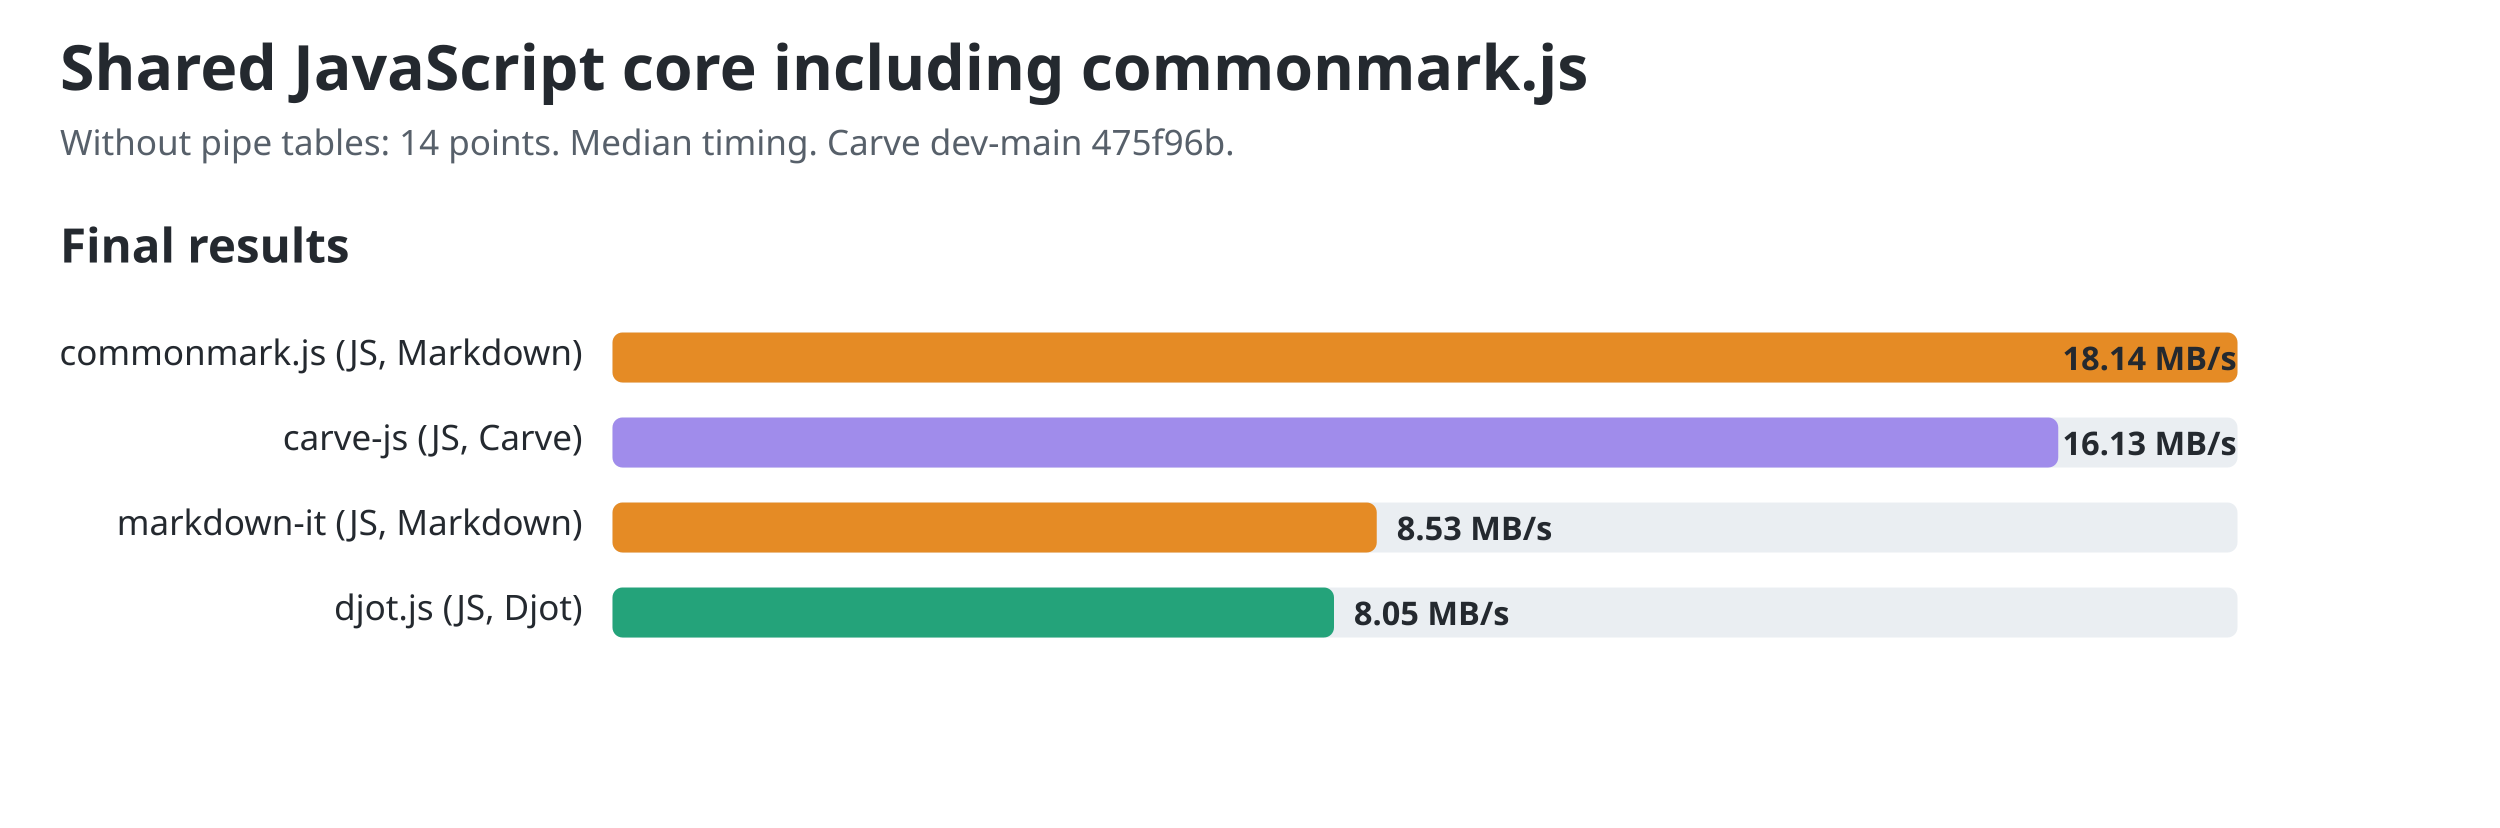
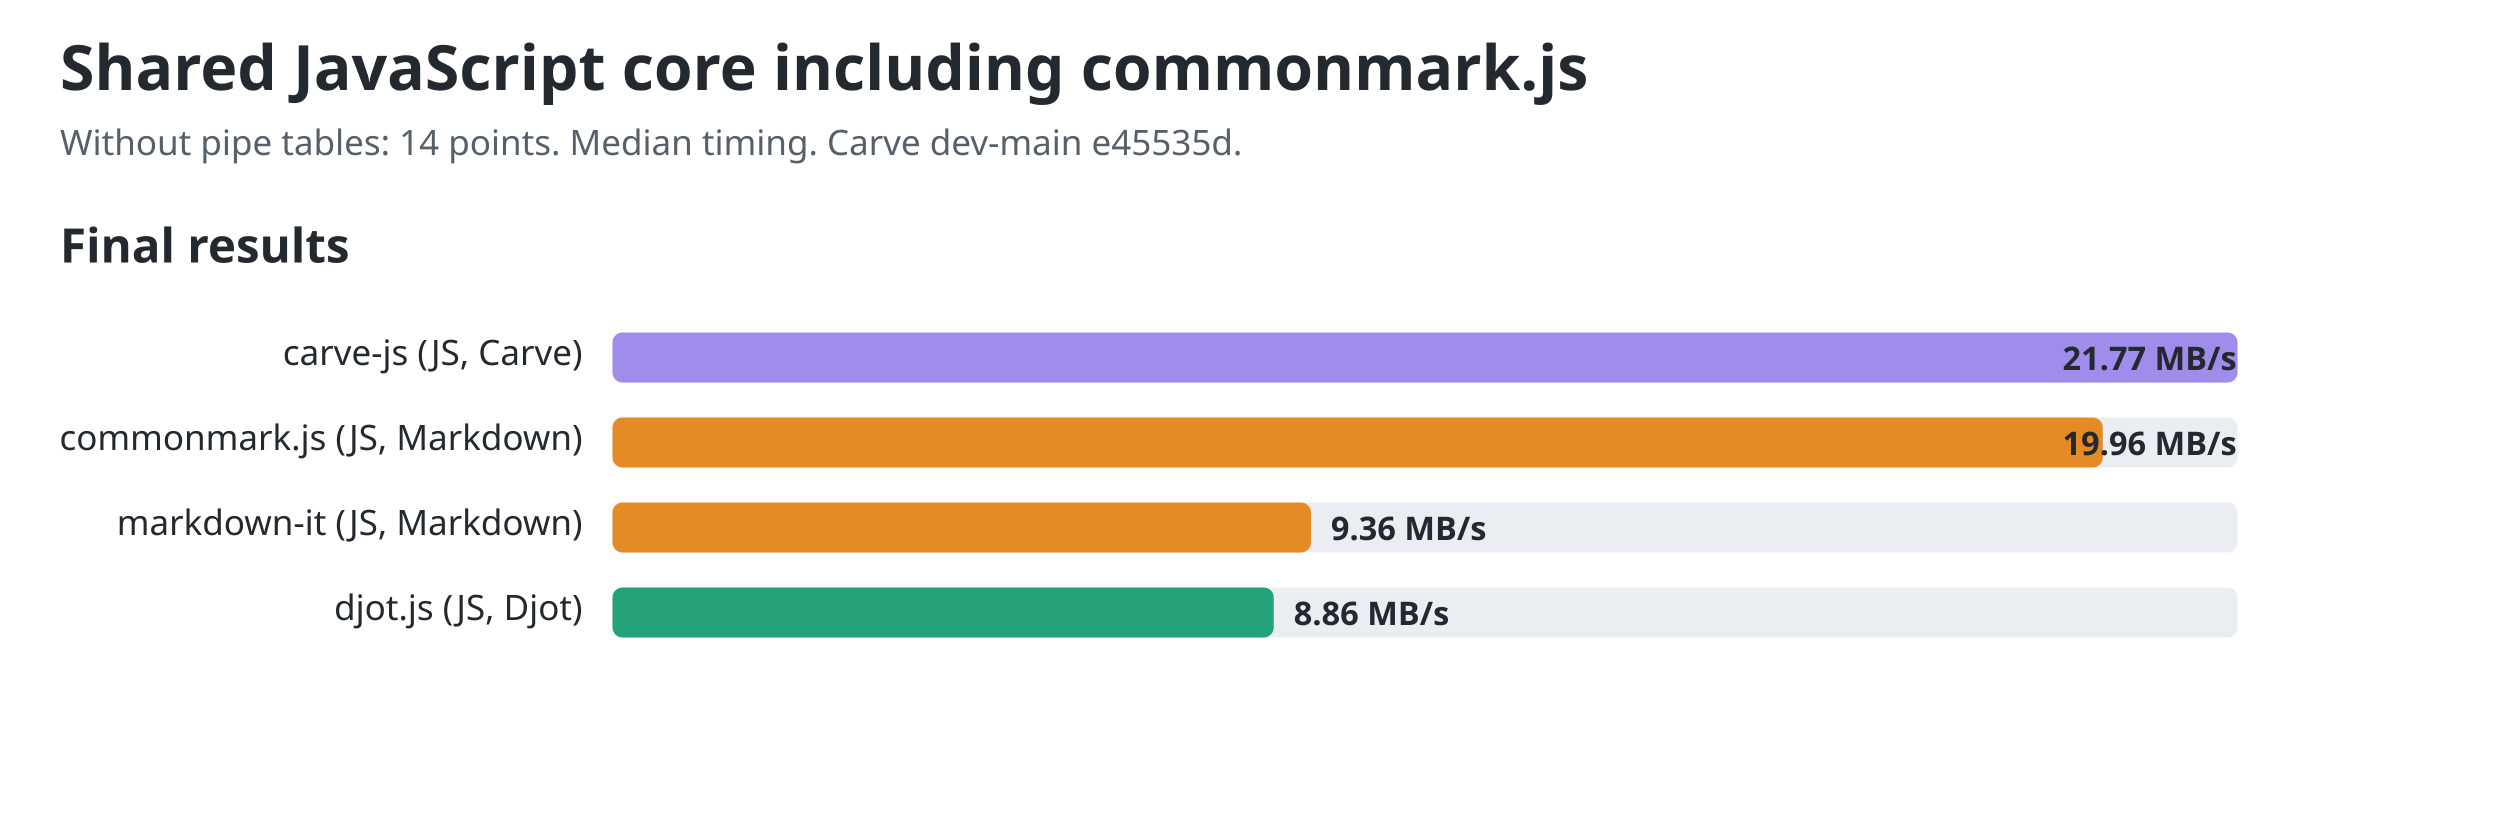
<svg xmlns="http://www.w3.org/2000/svg" width="1000" height="331" viewBox="0 0 1000 331" role="img" aria-labelledby="title desc">
  <style>text{font-family:ui-sans-serif,system-ui,sans-serif;fill:#24292f}.title{font-size:25px;font-weight:700}.sub{font-size:14px;fill:#57606a}.group{font-size:19px;font-weight:650}.label{font-size:14px}.value{font-size:13px;font-weight:650;fill:#24292f}.track{fill:#eaeef2}@media(prefers-color-scheme:dark){text,.value{fill:#f0f6fc}.sub{fill:#8c959f}.track{fill:#30363d}}</style>
  <text id="chart-title" class="title" x="24" y="36">Shared JavaScript core including commonmark.js</text>
-   <text class="sub" x="24" y="62">Without pipe tables: 14 points. Median timing. Carve dev-main 475f96b.</text>
+   <text class="sub" x="24" y="62">Without pipe tables: 14 points. Median timing. Carve dev-main e45535d.</text>
  <text class="group" x="24" y="105">Final results</text>
-   <text class="label" x="233" y="146" text-anchor="end">commonmark.js (JS, Markdown)</text>
+   <text class="label" x="233" y="146" text-anchor="end">carve-js (JS, Carve)</text>
  <rect class="track" x="245" y="133" width="650" height="20" rx="4" />
-   <rect x="245" y="133" width="650.0" height="20" rx="4" fill="#e58b25" />
-   <text class="value" x="825" y="148">18.14 MB/s</text>
-   <text class="label" x="233" y="180" text-anchor="end">carve-js (JS, Carve)</text>
+   <rect x="245" y="133" width="650.0" height="20" rx="4" fill="#a08ceb" />
+   <text class="value" x="825" y="148">21.77 MB/s</text>
+   <text class="label" x="233" y="180" text-anchor="end">commonmark.js (JS, Markdown)</text>
  <rect class="track" x="245" y="167" width="650" height="20" rx="4" />
-   <rect x="245" y="167" width="578.3" height="20" rx="4" fill="#a08ceb" />
-   <text class="value" x="825" y="182">16.13 MB/s</text>
+   <rect x="245" y="167" width="596.1" height="20" rx="4" fill="#e58b25" />
+   <text class="value" x="825" y="182">19.96 MB/s</text>
  <text class="label" x="233" y="214" text-anchor="end">markdown-it (JS, Markdown)</text>
  <rect class="track" x="245" y="201" width="650" height="20" rx="4" />
-   <rect x="245" y="201" width="305.7" height="20" rx="4" fill="#e58b25" />
-   <text class="value" x="558.705" y="216">8.53 MB/s</text>
+   <rect x="245" y="201" width="279.4" height="20" rx="4" fill="#e58b25" />
+   <text class="value" x="532.352" y="216">9.36 MB/s</text>
  <text class="label" x="233" y="248" text-anchor="end">djot.js (JS, Djot)</text>
  <rect class="track" x="245" y="235" width="650" height="20" rx="4" />
-   <rect x="245" y="235" width="288.6" height="20" rx="4" fill="#24a37a" />
-   <text class="value" x="541.557" y="250">8.05 MB/s</text>
+   <rect x="245" y="235" width="264.5" height="20" rx="4" fill="#24a37a" />
+   <text class="value" x="517.493" y="250">8.86 MB/s</text>
</svg>
